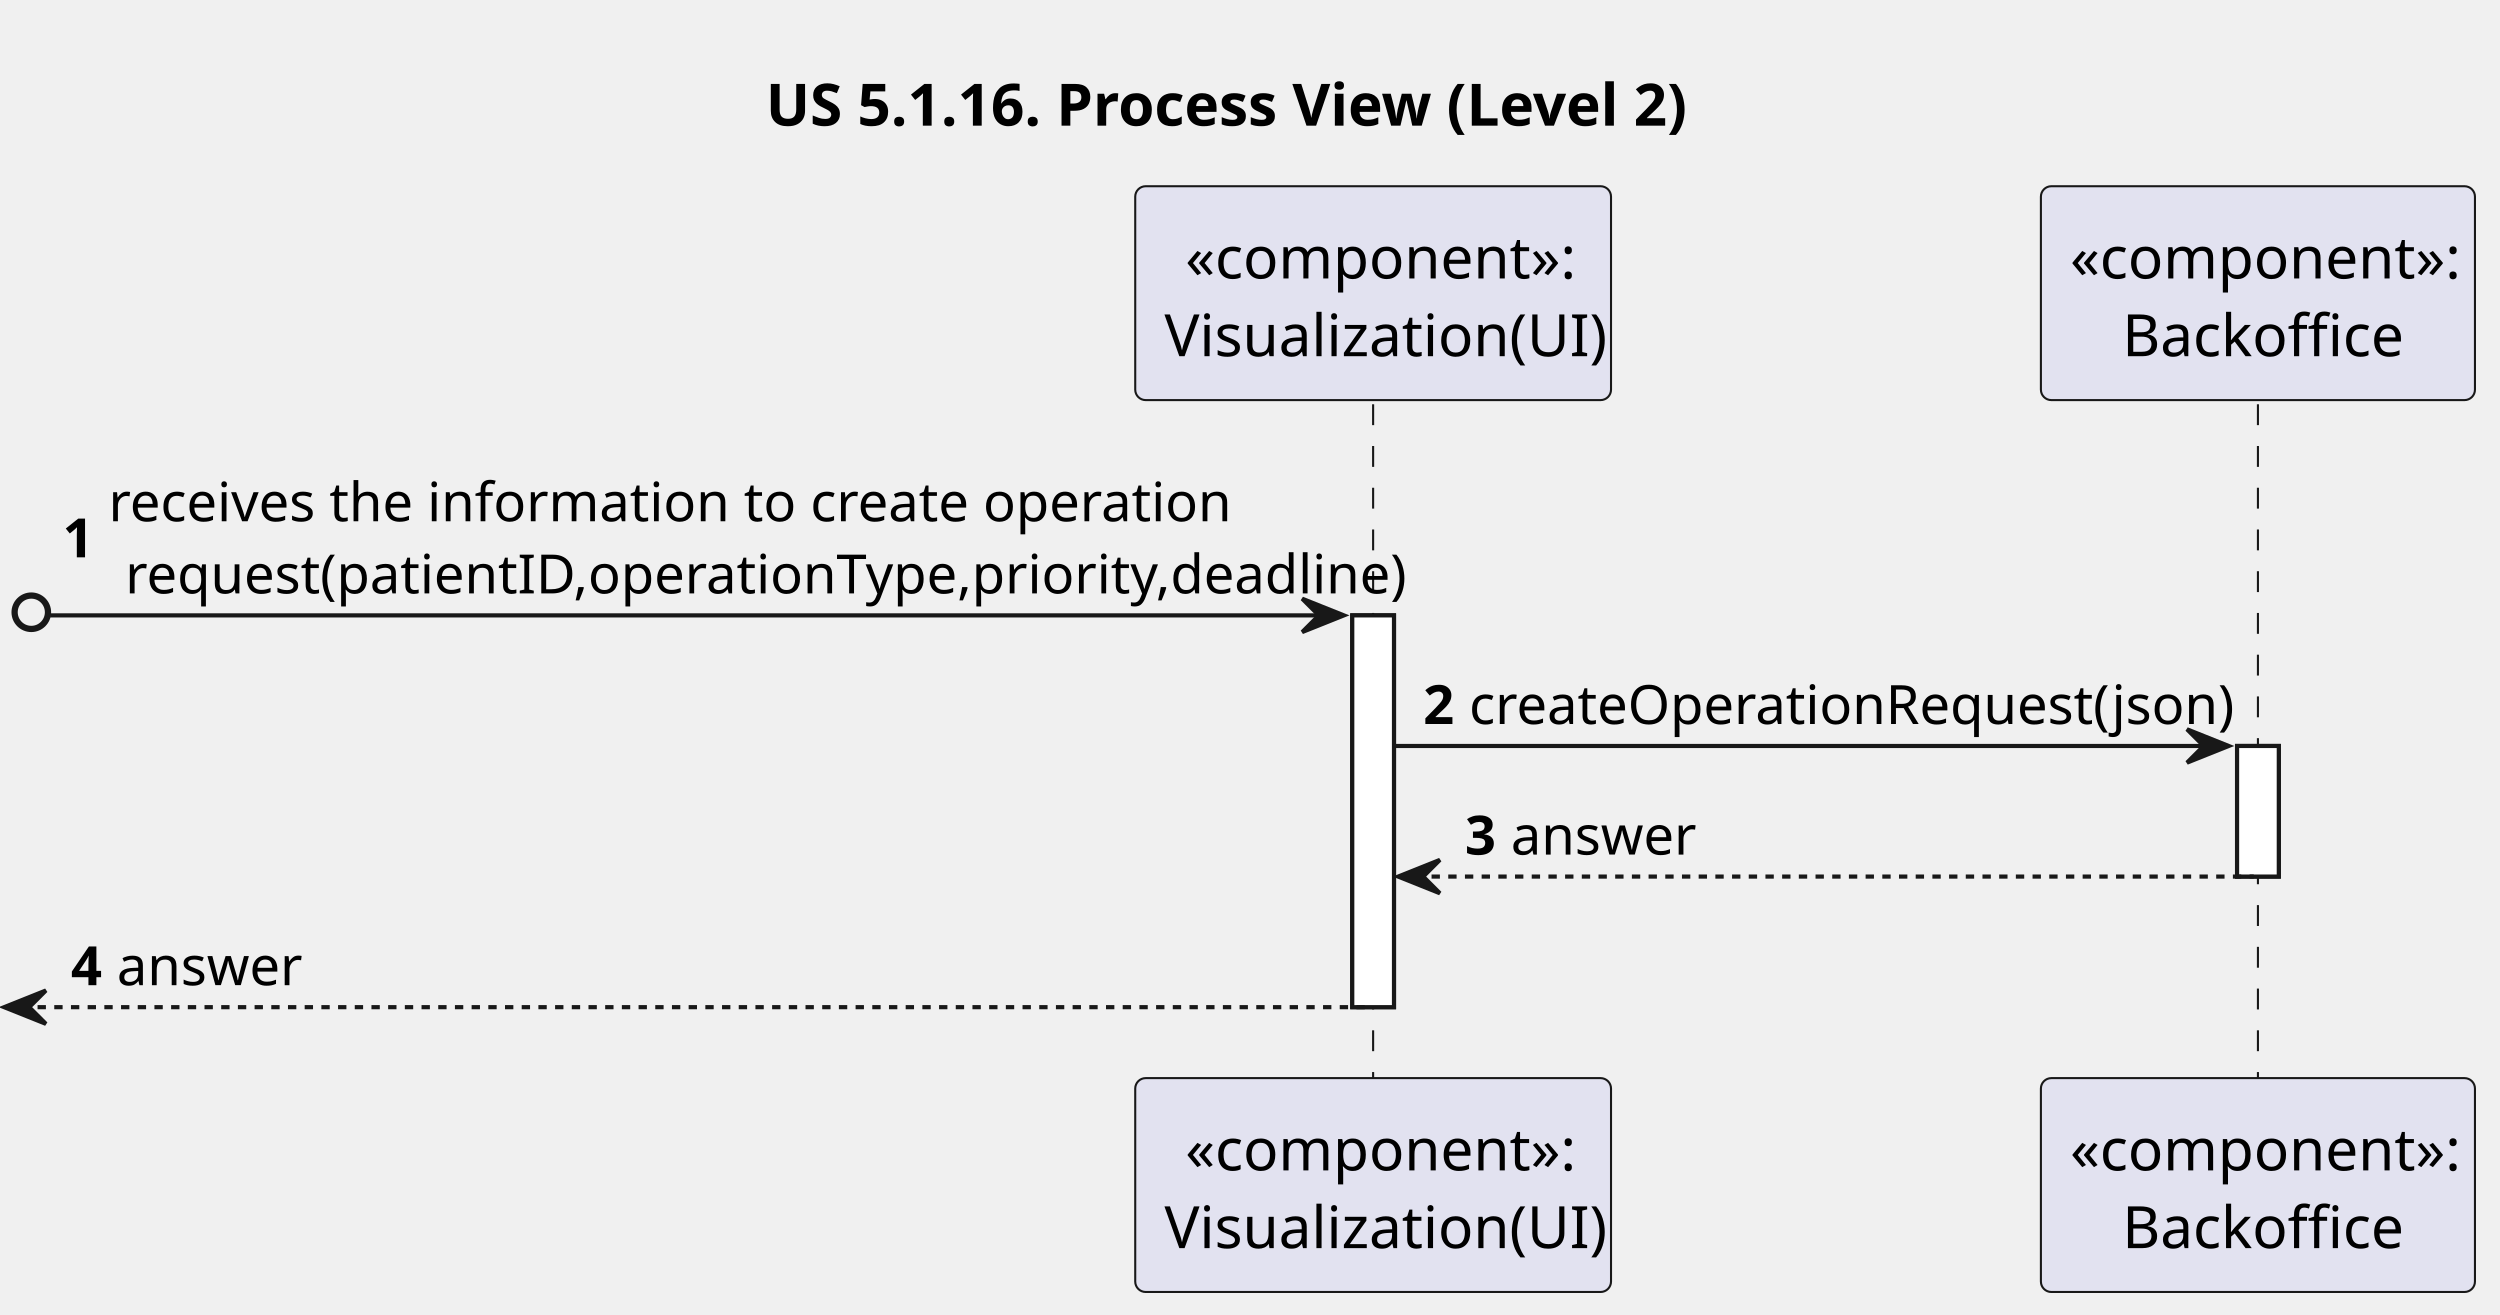
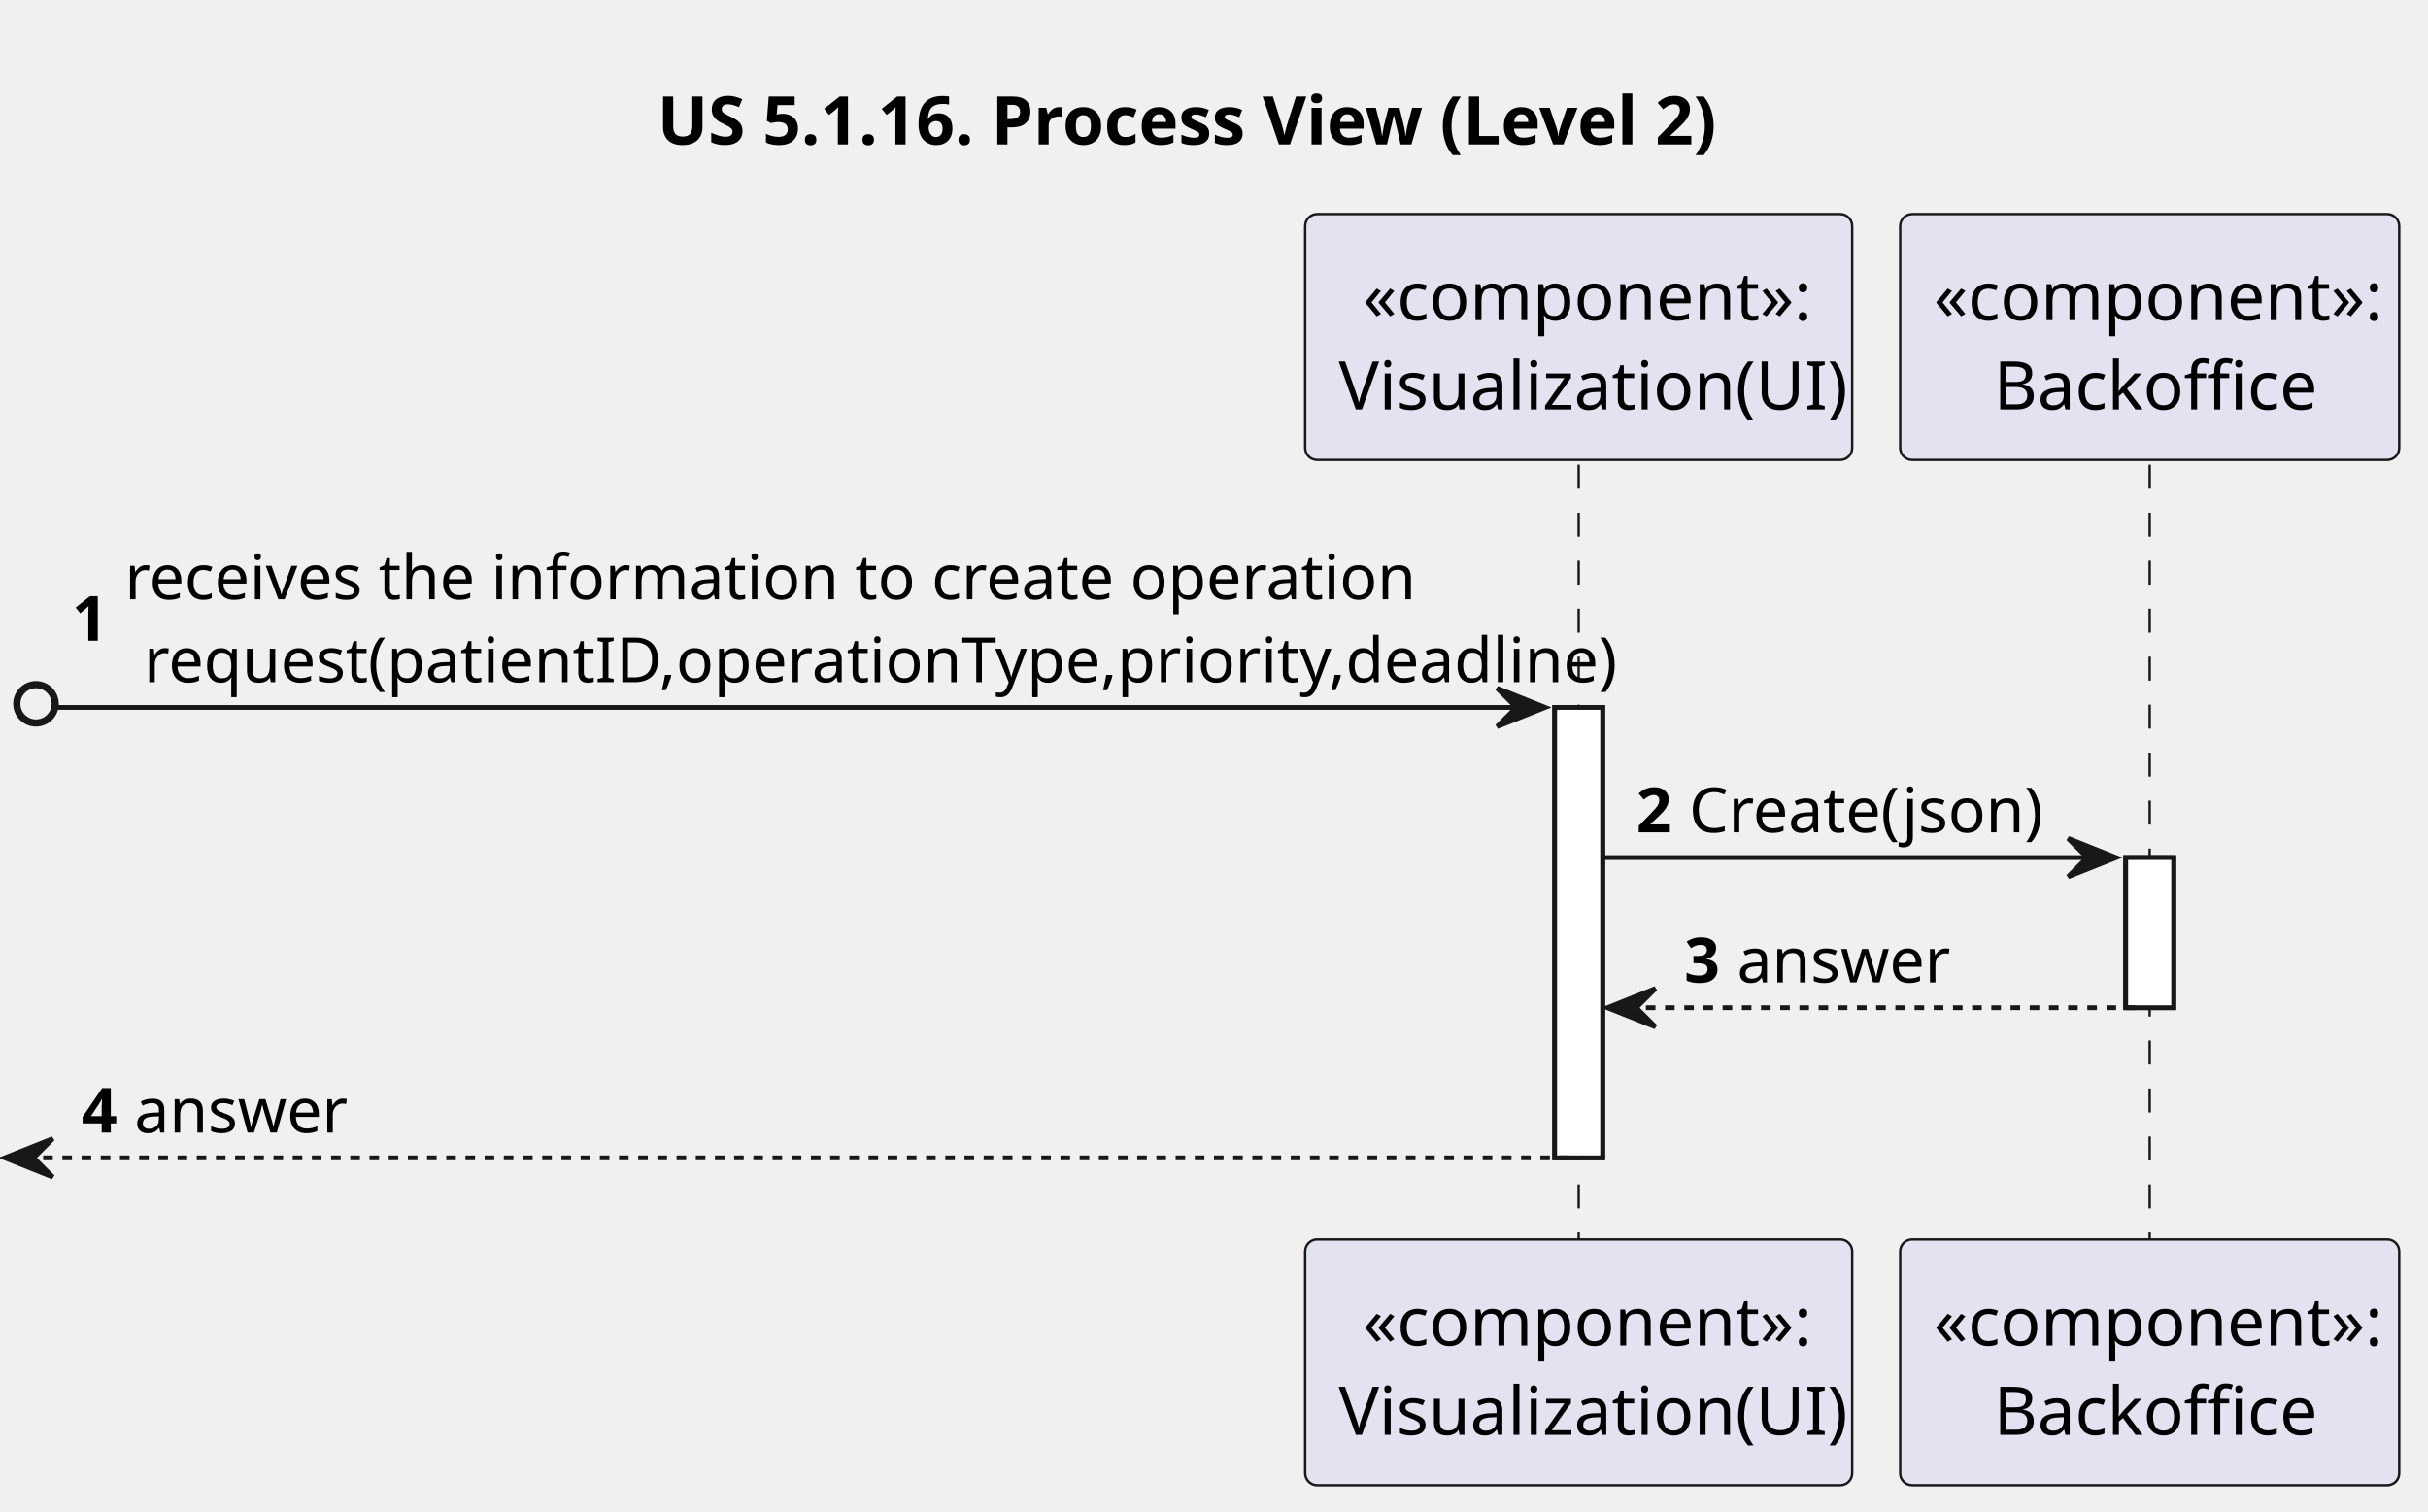
- <svg xmlns="http://www.w3.org/2000/svg" contentStyleType="text/css" height="315px" preserveAspectRatio="none" style="width:599px;height:315px;background:#FFFFFF;" version="1.1" viewBox="0 0 599 315" width="599px" zoomAndPan="magnify">
+ <svg xmlns="http://www.w3.org/2000/svg" contentStyleType="text/css" height="315px" preserveAspectRatio="none" style="width:506px;height:315px;background:#FFFFFF;" version="1.1" viewBox="0 0 506 315" width="506px" zoomAndPan="magnify">
  <defs />
  <g>
-     <text fill="#000000" font-family="sans-serif" font-size="14" font-weight="bold" lengthAdjust="spacing" textLength="230" x="183.5" y="30.107">US 5.1.16. Process View (Level 2)</text>
+     <text fill="#000000" font-family="sans-serif" font-size="14" font-weight="bold" lengthAdjust="spacing" textLength="230" x="137" y="30.107">US 5.1.16. Process View (Level 2)</text>
    <rect fill="#FFFFFF" height="93.873" style="stroke:#181818;stroke-width:1.0;" width="10" x="324" y="147.445" />
-     <rect fill="#FFFFFF" height="31.291" style="stroke:#181818;stroke-width:1.0;" width="10" x="536" y="178.736" />
+     <rect fill="#FFFFFF" height="31.291" style="stroke:#181818;stroke-width:1.0;" width="10" x="443" y="178.736" />
    <line style="stroke:#181818;stroke-width:0.5;stroke-dasharray:5.0,5.0;" x1="329" x2="329" y1="96.863" y2="259.318" />
-     <line style="stroke:#181818;stroke-width:0.5;stroke-dasharray:5.0,5.0;" x1="541" x2="541" y1="96.863" y2="259.318" />
+     <line style="stroke:#181818;stroke-width:0.5;stroke-dasharray:5.0,5.0;" x1="448" x2="448" y1="96.863" y2="259.318" />
    <rect fill="#E2E2F0" height="51.242" rx="2.5" ry="2.5" style="stroke:#181818;stroke-width:0.5;" width="114" x="272" y="44.621" />
    <text fill="#000000" font-family="sans-serif" font-size="14" lengthAdjust="spacing" textLength="90" x="284" y="66.728">«component»:</text>
    <text fill="#000000" font-family="sans-serif" font-size="14" lengthAdjust="spacing" textLength="100" x="279" y="85.35">Visualization(UI)</text>
    <rect fill="#E2E2F0" height="51.242" rx="2.5" ry="2.5" style="stroke:#181818;stroke-width:0.5;" width="114" x="272" y="258.318" />
    <text fill="#000000" font-family="sans-serif" font-size="14" lengthAdjust="spacing" textLength="90" x="284" y="280.426">«component»:</text>
    <text fill="#000000" font-family="sans-serif" font-size="14" lengthAdjust="spacing" textLength="100" x="279" y="299.047">Visualization(UI)</text>
-     <rect fill="#E2E2F0" height="51.242" rx="2.5" ry="2.5" style="stroke:#181818;stroke-width:0.5;" width="104" x="489" y="44.621" />
-     <text fill="#000000" font-family="sans-serif" font-size="14" lengthAdjust="spacing" textLength="90" x="496" y="66.728">«component»:</text>
-     <text fill="#000000" font-family="sans-serif" font-size="14" lengthAdjust="spacing" textLength="65" x="508.5" y="85.35">Backoffice</text>
-     <rect fill="#E2E2F0" height="51.242" rx="2.5" ry="2.5" style="stroke:#181818;stroke-width:0.5;" width="104" x="489" y="258.318" />
-     <text fill="#000000" font-family="sans-serif" font-size="14" lengthAdjust="spacing" textLength="90" x="496" y="280.426">«component»:</text>
-     <text fill="#000000" font-family="sans-serif" font-size="14" lengthAdjust="spacing" textLength="65" x="508.5" y="299.047">Backoffice</text>
+     <rect fill="#E2E2F0" height="51.242" rx="2.5" ry="2.5" style="stroke:#181818;stroke-width:0.5;" width="104" x="396" y="44.621" />
+     <text fill="#000000" font-family="sans-serif" font-size="14" lengthAdjust="spacing" textLength="90" x="403" y="66.728">«component»:</text>
+     <text fill="#000000" font-family="sans-serif" font-size="14" lengthAdjust="spacing" textLength="65" x="415.5" y="85.35">Backoffice</text>
+     <rect fill="#E2E2F0" height="51.242" rx="2.5" ry="2.5" style="stroke:#181818;stroke-width:0.5;" width="104" x="396" y="258.318" />
+     <text fill="#000000" font-family="sans-serif" font-size="14" lengthAdjust="spacing" textLength="90" x="403" y="280.426">«component»:</text>
+     <text fill="#000000" font-family="sans-serif" font-size="14" lengthAdjust="spacing" textLength="65" x="415.5" y="299.047">Backoffice</text>
    <rect fill="#FFFFFF" height="93.873" style="stroke:#181818;stroke-width:1.0;" width="10" x="324" y="147.445" />
-     <rect fill="#FFFFFF" height="31.291" style="stroke:#181818;stroke-width:1.0;" width="10" x="536" y="178.736" />
+     <rect fill="#FFFFFF" height="31.291" style="stroke:#181818;stroke-width:1.0;" width="10" x="443" y="178.736" />
    <ellipse cx="7.5" cy="146.695" fill="none" rx="4" ry="4" style="stroke:#181818;stroke-width:1.5;" />
    <polygon fill="#181818" points="312,143.445,322,147.445,312,151.445,316,147.445" style="stroke:#181818;stroke-width:1.0;" />
    <line style="stroke:#181818;stroke-width:1.0;" x1="12" x2="318" y1="147.445" y2="147.445" />
    <text fill="#000000" font-family="sans-serif" font-size="13" font-weight="bold" lengthAdjust="spacing" textLength="7" x="15" y="133.537">1</text>
    <text fill="#000000" font-family="sans-serif" font-size="13" lengthAdjust="spacing" textLength="248" x="26" y="124.892">receives the information to create operation</text>
    <text fill="#000000" font-family="sans-serif" font-size="13" lengthAdjust="spacing" textLength="282" x="30" y="142.183">request(patientID,operationType,priority,deadline)</text>
-     <polygon fill="#181818" points="524,174.736,534,178.736,524,182.736,528,178.736" style="stroke:#181818;stroke-width:1.0;" />
-     <line style="stroke:#181818;stroke-width:1.0;" x1="334" x2="530" y1="178.736" y2="178.736" />
+     <polygon fill="#181818" points="431,174.736,441,178.736,431,182.736,435,178.736" style="stroke:#181818;stroke-width:1.0;" />
+     <line style="stroke:#181818;stroke-width:1.0;" x1="334" x2="437" y1="178.736" y2="178.736" />
    <text fill="#000000" font-family="sans-serif" font-size="13" font-weight="bold" lengthAdjust="spacing" textLength="7" x="341" y="173.474">2</text>
-     <text fill="#000000" font-family="sans-serif" font-size="13" lengthAdjust="spacing" textLength="172" x="352" y="173.474">createOperationRequest(json)</text>
+     <text fill="#000000" font-family="sans-serif" font-size="13" lengthAdjust="spacing" textLength="70" x="352" y="173.474">Create(json)</text>
    <polygon fill="#181818" points="345,206.027,335,210.027,345,214.027,341,210.027" style="stroke:#181818;stroke-width:1.0;" />
-     <line style="stroke:#181818;stroke-width:1.0;stroke-dasharray:2.0,2.0;" x1="339" x2="540" y1="210.027" y2="210.027" />
+     <line style="stroke:#181818;stroke-width:1.0;stroke-dasharray:2.0,2.0;" x1="339" x2="447" y1="210.027" y2="210.027" />
    <text fill="#000000" font-family="sans-serif" font-size="13" font-weight="bold" lengthAdjust="spacing" textLength="7" x="351" y="204.765">3</text>
    <text fill="#000000" font-family="sans-serif" font-size="13" lengthAdjust="spacing" textLength="41" x="362" y="204.765">answer</text>
    <polygon fill="#181818" points="11,237.318,1,241.318,11,245.318,7,241.318" style="stroke:#181818;stroke-width:1.0;" />
    <line style="stroke:#181818;stroke-width:1.0;stroke-dasharray:2.0,2.0;" x1="5" x2="328" y1="241.318" y2="241.318" />
    <text fill="#000000" font-family="sans-serif" font-size="13" font-weight="bold" lengthAdjust="spacing" textLength="7" x="17" y="236.056">4</text>
    <text fill="#000000" font-family="sans-serif" font-size="13" lengthAdjust="spacing" textLength="41" x="28" y="236.056">answer</text>
  </g>
</svg>
